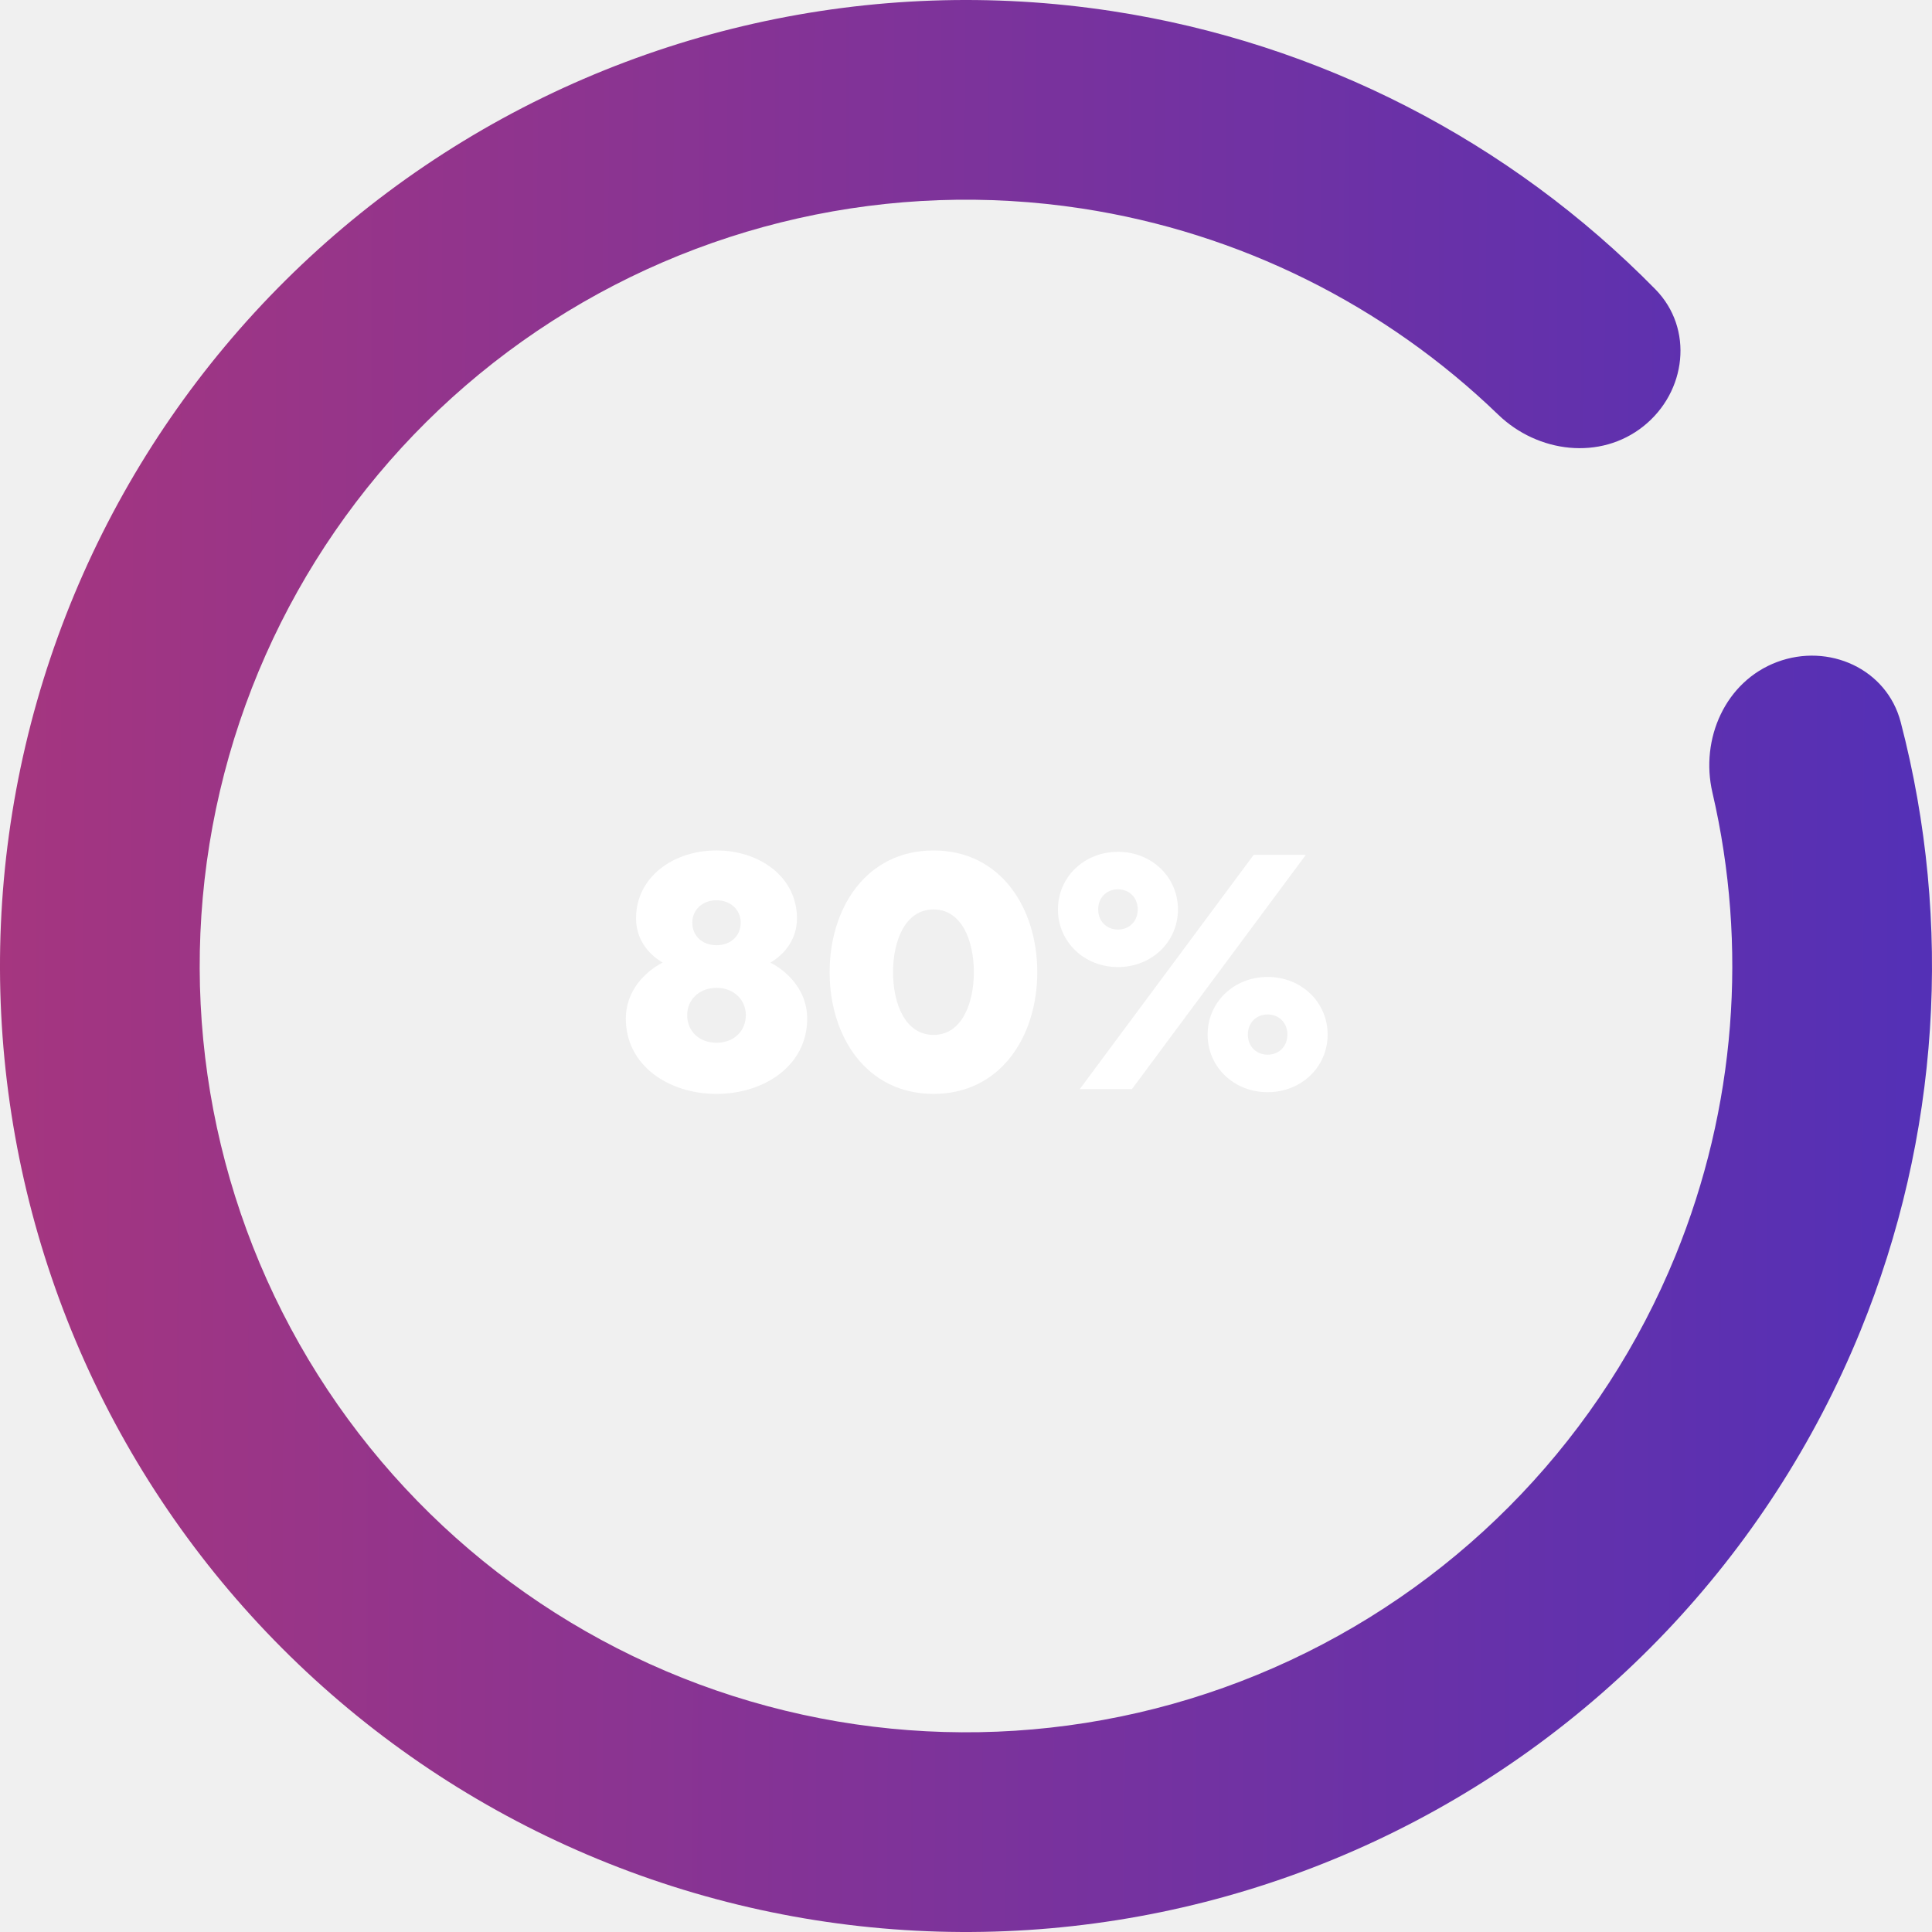
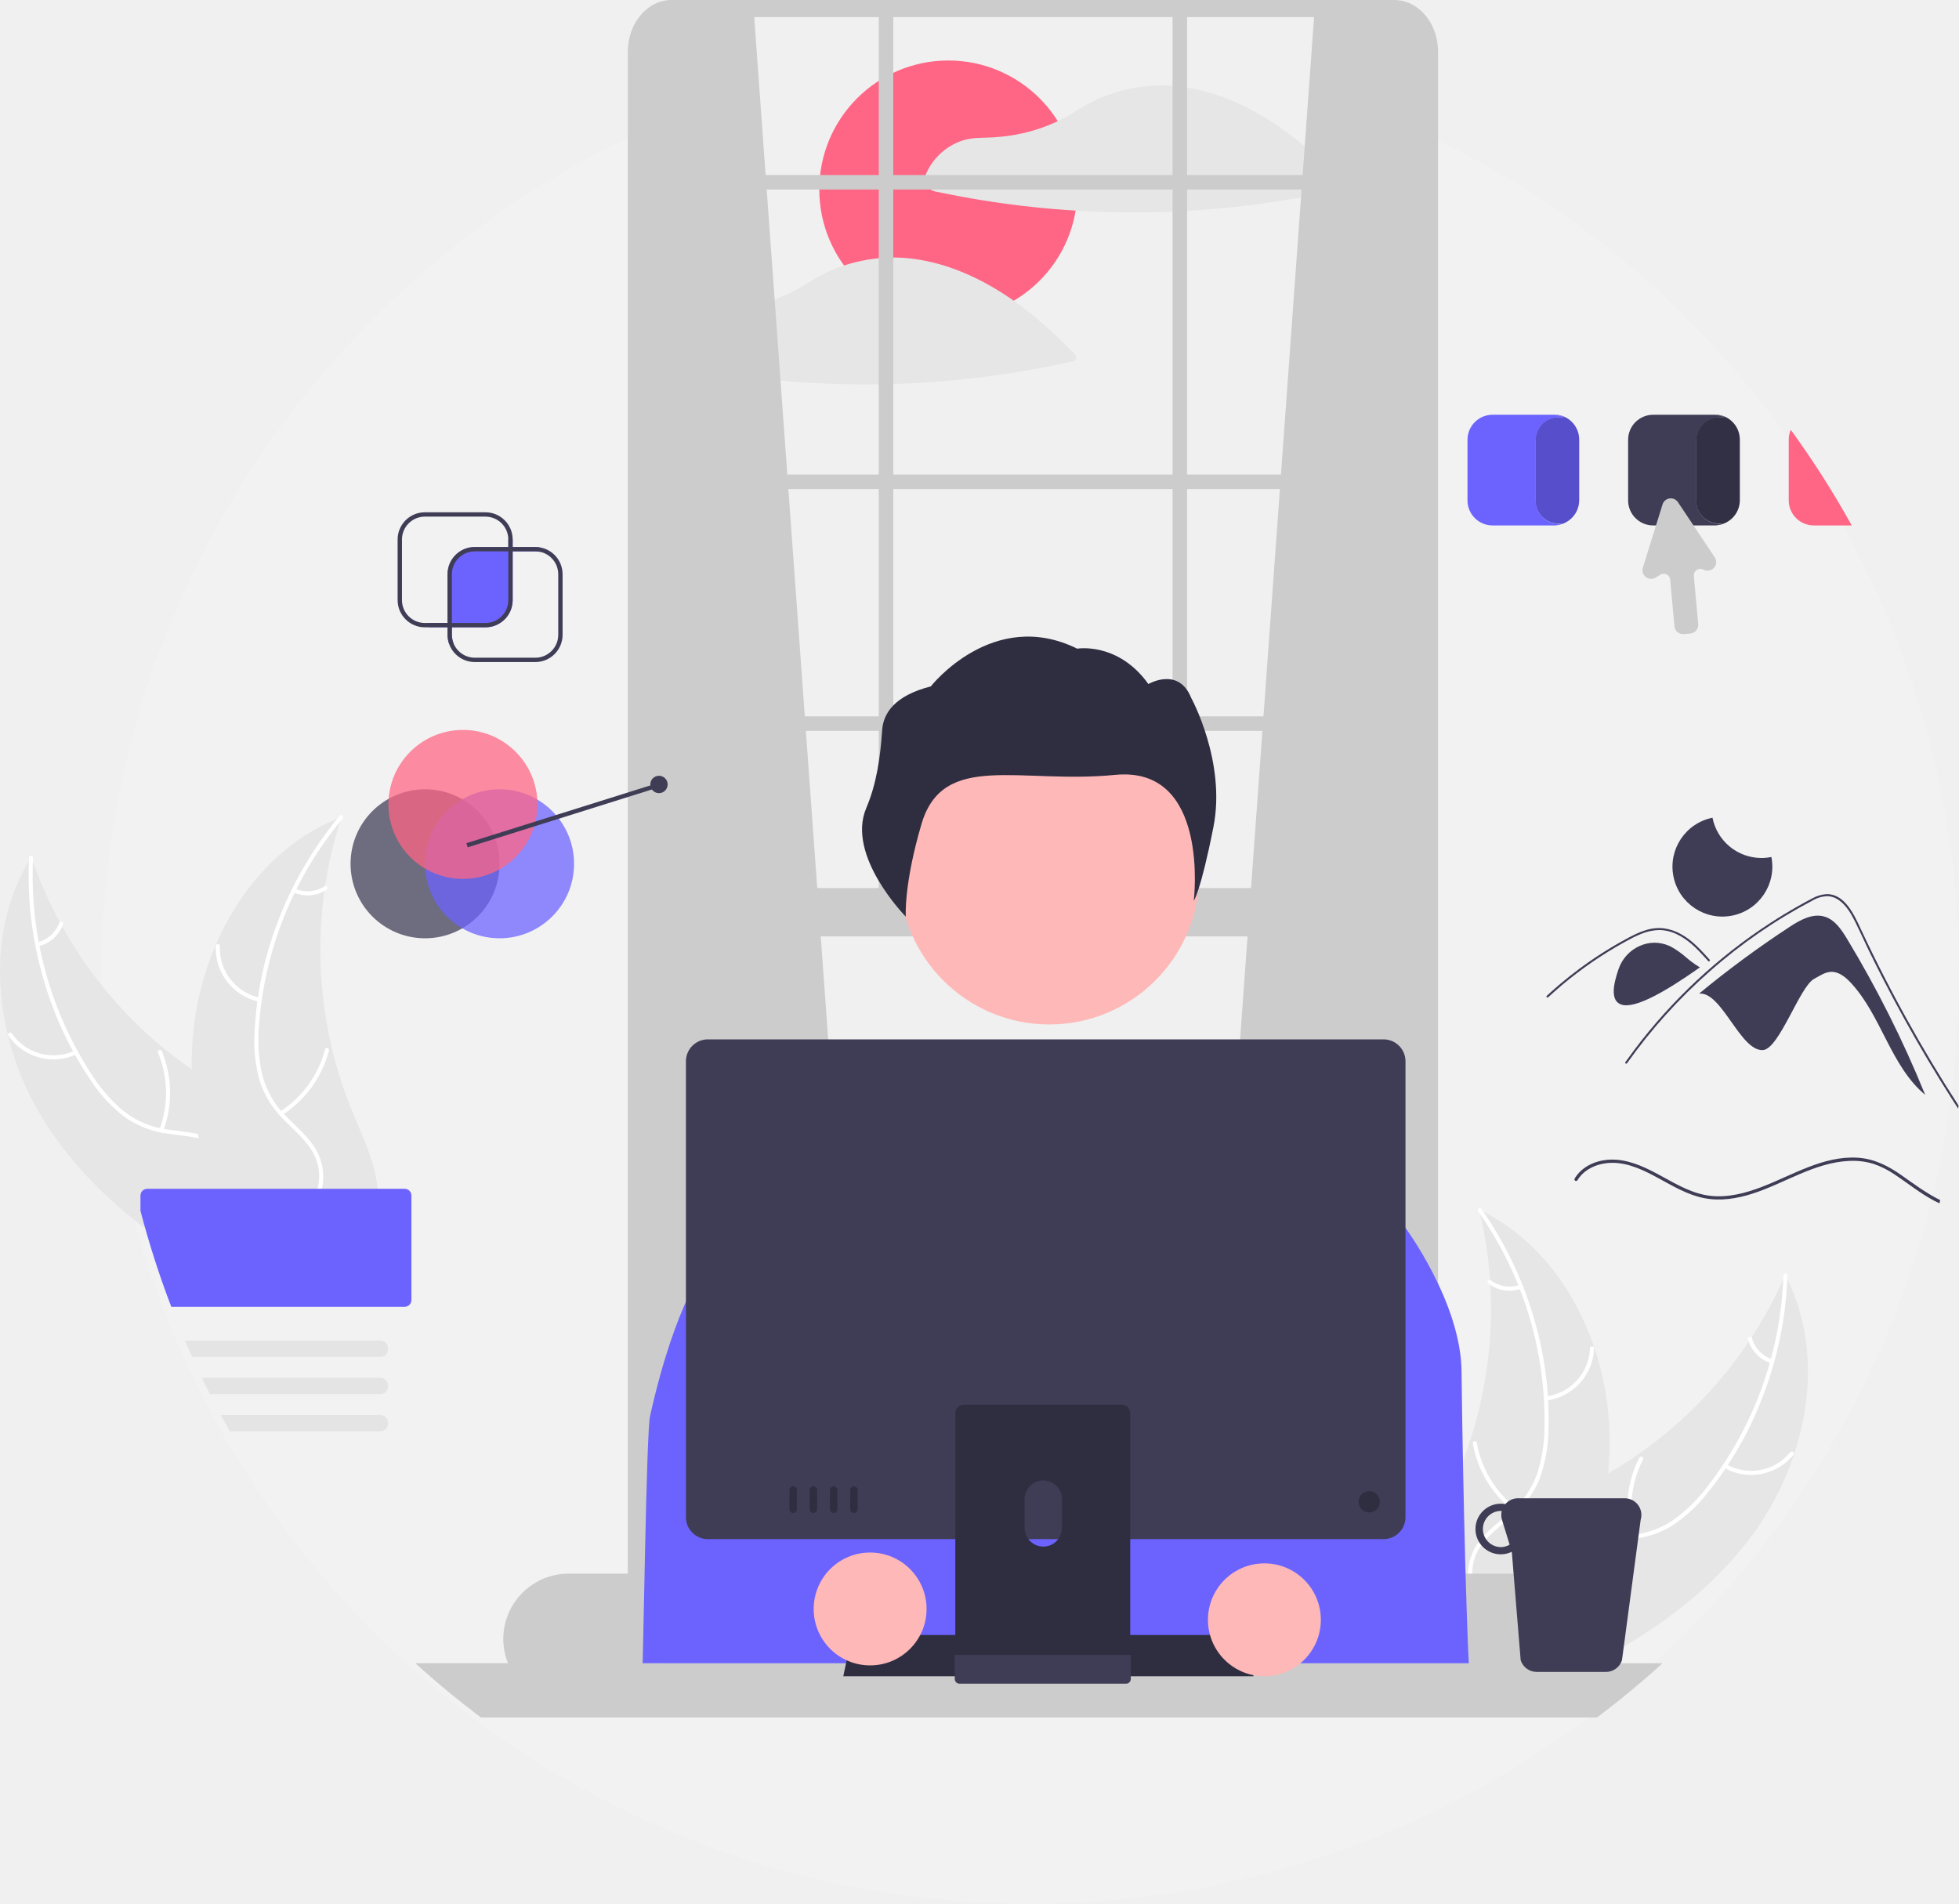
- <svg xmlns="http://www.w3.org/2000/svg" width="204" height="204" viewBox="0 0 204 204" fill="none">
-   <path d="M187.639 69.902C193.092 67.859 199.226 70.614 200.696 76.248C206.238 97.486 204.802 120.051 196.436 140.546C186.737 164.31 168.435 183.543 145.182 194.409C121.928 205.275 95.433 206.975 70.982 199.169C46.531 191.364 25.921 174.628 13.264 152.299C0.607 129.97 -3.166 103.69 2.696 78.702C8.559 53.713 23.627 31.854 44.894 17.484C66.161 3.114 92.064 -2.709 117.435 1.175C139.317 4.524 159.415 14.883 174.791 30.547C178.869 34.702 178.083 41.38 173.529 45.009C168.975 48.637 162.385 47.827 158.195 43.783C146.212 32.215 130.877 24.564 114.244 22.018C94.118 18.937 73.57 23.557 56.699 34.956C39.829 46.355 27.876 63.696 23.225 83.518C18.574 103.34 21.568 124.188 31.608 141.901C41.649 159.614 57.998 172.89 77.394 179.082C96.791 185.274 117.809 183.925 136.255 175.305C154.701 166.686 169.219 151.429 176.914 132.578C183.273 116.999 184.584 99.912 180.815 83.688C179.497 78.016 182.187 71.946 187.639 69.902Z" fill="url(#paint0_linear_16_344)" />
-   <path d="M75.656 89.8C71.048 89.8 67.16 92.644 67.16 96.964C67.16 99.016 68.276 100.636 69.968 101.644C68.06 102.616 66.08 104.668 66.08 107.548C66.08 112.552 70.652 115.504 75.656 115.504C80.66 115.504 85.232 112.552 85.232 107.548C85.232 104.668 83.252 102.616 81.344 101.644C83.036 100.636 84.152 99.016 84.152 96.964C84.152 92.644 80.264 89.8 75.656 89.8ZM78.752 107.188C78.752 108.88 77.492 110.104 75.656 110.104C73.82 110.104 72.56 108.88 72.56 107.188C72.56 105.568 73.82 104.308 75.656 104.308C77.492 104.308 78.752 105.568 78.752 107.188ZM75.656 95.056C77.096 95.056 78.212 96.028 78.212 97.432C78.212 98.836 77.132 99.808 75.656 99.808C74.18 99.808 73.1 98.836 73.1 97.432C73.1 96.028 74.216 95.056 75.656 95.056ZM109.525 102.652C109.525 95.848 105.637 89.8 98.581 89.8C91.489 89.8 87.601 95.848 87.601 102.652C87.601 109.456 91.489 115.504 98.581 115.504C105.637 115.504 109.525 109.456 109.525 102.652ZM102.829 102.652C102.829 106 101.533 109.276 98.581 109.276C95.593 109.276 94.297 106 94.297 102.652C94.297 99.304 95.593 96.028 98.581 96.028C101.533 96.028 102.829 99.304 102.829 102.652ZM124.381 96.028C124.381 92.608 121.609 89.944 118.045 89.944C114.481 89.944 111.709 92.608 111.709 96.028C111.709 99.448 114.481 102.112 118.045 102.112C121.609 102.112 124.381 99.448 124.381 96.028ZM120.133 96.028C120.133 97.288 119.233 98.152 118.045 98.152C116.857 98.152 115.957 97.288 115.957 96.028C115.957 94.768 116.857 93.904 118.045 93.904C119.233 93.904 120.133 94.768 120.133 96.028ZM137.881 90.268H132.373L114.013 115H119.521L137.881 90.268ZM127.513 109.24C127.513 112.66 130.285 115.324 133.849 115.324C137.413 115.324 140.185 112.66 140.185 109.24C140.185 105.82 137.413 103.156 133.849 103.156C130.285 103.156 127.513 105.82 127.513 109.24ZM131.761 109.24C131.761 107.98 132.661 107.116 133.849 107.116C135.037 107.116 135.937 107.98 135.937 109.24C135.937 110.5 135.037 111.364 133.849 111.364C132.661 111.364 131.761 110.5 131.761 109.24Z" fill="white" />
-   <defs>
-     <linearGradient id="paint0_linear_16_344" x1="-12.435" y1="91.215" x2="228.124" y2="92.098" gradientUnits="userSpaceOnUse">
-       <stop stop-color="#AA367C" />
-       <stop offset="1" stop-color="#4A2FBD" />
-     </linearGradient>
-   </defs>
+ <svg xmlns="http://www.w3.org/2000/svg" data-name="Layer 1" width="804.473" height="781.847" viewBox="0 0 804.473 781.847">
+   <path d="M954.619,274.869a380.704,380.704,0,0,0-25.021-39.265q-9.6-13.224-20.288-25.565h-.018a383.418,383.418,0,0,0-41.94-41.512q-4.613-3.918-9.351-7.675a380.926,380.926,0,0,0-93.882-54.857l.299,49.327L767.65,717.625H487.686L471.941,156.384l1.173-48.539C335.856,165.572,239.481,301.3,239.481,459.546a381.687,381.687,0,0,0,12.399,96.795,375.139,375.139,0,0,0,12.649,39.408q2.674,7.02,5.642,13.914c.954,2.237,1.925,4.457,2.933,6.668,1.292,2.888,2.638,5.767,4.02,8.611q1.604,3.356,3.298,6.668,2.179,4.346,4.502,8.62c1.194,2.237,2.425,4.457,3.672,6.667a382.934,382.934,0,0,0,76.151,95.244q12.956,11.753,26.964,22.285a381.449,381.449,0,0,0,458.295,0q7.621-5.723,14.931-11.829,4.854-4.038,9.547-8.227c.829-.74,1.658-1.48,2.478-2.228a382.978,382.978,0,0,0,71.364-87.008,374.258,374.258,0,0,0,19.325-36.689q2.286-4.974,4.43-10.037a376.132,376.132,0,0,0,16.562-47.591q1.03-3.757,1.988-7.541v-.009c.107-.437.223-.883.33-1.319.66-2.656,1.293-5.33,1.899-8.005v-.009q2.942-12.93,4.965-26.171c.169-1.132.339-2.264.499-3.396.062-.41.125-.82.169-1.23v-.009q1.444-10.229,2.344-20.609,1.391-16.299,1.399-32.972A379.627,379.627,0,0,0,954.619,274.869Z" transform="translate(-197.7636 -59.07674)" fill="#f2f2f2" />
+   <path d="M917.165,689.762c22.573-30.501,31.255-73.463,13.695-107.101a174.83,174.83,0,0,1-82.773,86.927c-14.289,7.006-30.912,13.31-37.526,27.784-4.116,9.006-3.332,19.641-.024,28.974,3.309,9.333,8.936,17.638,14.503,25.827l.293,2.454C860.387,740.094,894.592,720.263,917.165,689.762Z" transform="translate(-197.7636 -59.07674)" fill="#e6e6e6" />
+   <path d="M930.112,582.931a149.432,149.432,0,0,1-31.086,86.525,64.35,64.35,0,0,1-14.424,14.088,36.908,36.908,0,0,1-18.452,6.069c-6.131.439-12.453.179-18.371,2.101a22.599,22.599,0,0,0-13.521,12.6c-3.276,7.232-3.759,15.209-3.959,23.027-.223,8.68-.317,17.699-4.411,25.59-.496.956,1.016,1.67,1.512.715,7.123-13.728,2.498-29.782,6.743-44.214,1.981-6.734,6.003-12.912,12.726-15.61,5.879-2.36,12.399-2.097,18.61-2.488a39.384,39.384,0,0,0,18.263-5.261,59.491,59.491,0,0,0,14.912-13.482,144.976,144.976,0,0,0,22.711-39.209,152.082,152.082,0,0,0,10.413-50.596c.034-1.073-1.632-.921-1.666.145Z" transform="translate(-197.7636 -59.07674)" fill="#fff" />
+   <path d="M905.678,661.815a22.42,22.42,0,0,0,28.554-5.242c.678-.836-.589-1.928-1.268-1.092a20.76,20.76,0,0,1-26.571,4.822c-.93-.542-1.64.973-.715,1.512Z" transform="translate(-197.7636 -59.07674)" fill="#fff" />
+   <path d="M869.288,689.799a43.212,43.212,0,0,1,3.185-31.33c.493-.958-1.02-1.672-1.512-.715a44.947,44.947,0,0,0-3.248,32.609c.292,1.038,1.865.469,1.575-.563Z" transform="translate(-197.7636 -59.07674)" fill="#fff" />
+   <path d="M925.48,617.311a12.691,12.691,0,0,1-8.289-8.735c-.279-1.041-1.852-.471-1.575.563a14.221,14.221,0,0,0,9.149,9.683.864.864,0,0,0,1.113-.398.84.84,0,0,0-.398-1.113Z" transform="translate(-197.7636 -59.07674)" fill="#fff" />
+   <path d="M805.205,555.891c.156.655.311,1.31.458,1.976a167.127,167.127,0,0,1,3.973,26.818c.057.698.105,1.405.142,2.103a176.19,176.19,0,0,1-8.405,64.321,171.102,171.102,0,0,1-9.933,24.025c-5.408,10.696-12.123,21.862-13.637,33.381a29.352,29.352,0,0,0-.29,3.621l44.805,42.658c.15.046.292.102.443.149l1.711,1.785c.23-.385.46-.79.69-1.175.134-.223.259-.455.393-.678.086-.152.172-.304.259-.436.029-.05.057-.101.077-.141.087-.132.153-.264.23-.385q1.939-3.387,3.836-6.813c.01-.01.01-.01.009-.03,9.595-17.428,17.82-35.81,22.993-54.855.155-.573.321-1.156.456-1.748a163.269,163.269,0,0,0,4.717-26.223,144.339,144.339,0,0,0,.62-14.591,120.027,120.027,0,0,0-6.239-37.006c-7.992-23.785-23.502-44.749-45.61-55.917C806.336,556.443,805.78,556.167,805.205,555.891Z" transform="translate(-197.7636 -59.07674)" fill="#e6e6e6" />
+   <path d="M804.764,556.556a149.432,149.432,0,0,1,27.274,87.801,64.351,64.351,0,0,1-3.034,19.933,36.908,36.908,0,0,1-11.079,15.955c-4.631,4.042-9.836,7.64-13.403,12.738a22.599,22.599,0,0,0-3.209,18.201c1.738,7.746,6.156,14.406,10.702,20.769,5.048,7.065,10.403,14.323,11.885,23.088.18,1.062,1.817.721,1.638-.339-2.578-15.25-15.936-25.283-21.236-39.362-2.473-6.569-2.981-13.924.762-20.126,3.273-5.424,8.637-9.139,13.361-13.191a39.384,39.384,0,0,0,11.415-15.197,59.491,59.491,0,0,0,3.79-19.742,144.976,144.976,0,0,0-5.473-44.98,152.082,152.082,0,0,0-22.148-46.667c-.619-.877-1.858.248-1.243,1.119Z" transform="translate(-197.7636 -59.07674)" fill="#fff" />
+   <path d="M832.749,634.251a22.42,22.42,0,0,0,19.643-21.377c.038-1.075-1.631-1.185-1.669-.108a20.76,20.76,0,0,1-18.313,19.847c-1.069.127-.723,1.764.339,1.638Z" transform="translate(-197.7636 -59.07674)" fill="#fff" />
+   <path d="M820.542,678.504a43.212,43.212,0,0,1-16.32-26.933c-.183-1.061-1.821-.721-1.638.339a44.947,44.947,0,0,0,17.039,27.992c.858.653,1.772-.749.918-1.398Z" transform="translate(-197.7636 -59.07674)" fill="#fff" />
+   <path d="M821.765,586.795a12.691,12.691,0,0,1-11.877-1.984c-.85-.663-1.762.739-.918,1.398a14.221,14.221,0,0,0,13.135,2.224.864.864,0,0,0,.649-.988.84.84,0,0,0-.988-.649Z" transform="translate(-197.7636 -59.07674)" fill="#fff" />
+   <path d="M215.568,518.935c-20.02-32.234-25.181-75.76-4.946-107.86a174.83,174.83,0,0,0,75.435,93.366c13.673,8.144,29.728,15.778,35.144,30.742,3.37,9.311,1.725,19.847-2.331,28.88-4.056,9.033-10.34,16.853-16.554,24.562l-.492,2.423C268.068,573.715,235.588,551.169,215.568,518.935Z" transform="translate(-197.7636 -59.07674)" fill="#e6e6e6" />
+   <path d="M211.346,411.405a149.432,149.432,0,0,0,23.951,88.765,64.351,64.351,0,0,0,13.231,15.214,36.908,36.908,0,0,0,17.898,7.548c6.075.936,12.397,1.19,18.139,3.587a22.599,22.599,0,0,1,12.452,13.657c2.678,7.474,2.51,15.464,2.075,23.272-.483,8.669-1.123,17.667,2.317,25.864.417.993-1.149,1.582-1.565.59-5.984-14.262-.069-29.886-3.128-44.615-1.427-6.873-4.934-13.357-11.415-16.593-5.668-2.83-12.187-3.097-18.346-3.992a39.384,39.384,0,0,1-17.775-6.728,59.491,59.491,0,0,1-13.767-14.649,144.976,144.976,0,0,1-19.449-40.925,152.082,152.082,0,0,1-6.267-51.275c.053-1.072,1.702-.785,1.649.28Z" transform="translate(-197.7636 -59.07674)" fill="#fff" />
+   <path d="M229.288,492.014a22.42,22.42,0,0,1-28.033-7.545c-.608-.888.744-1.874,1.352-.985a20.76,20.76,0,0,0,26.091,6.965c.971-.464,1.555,1.103.59,1.565Z" transform="translate(-197.7636 -59.07674)" fill="#fff" />
+   <path d="M263.284,522.863a43.212,43.212,0,0,0-.628-31.485c-.413-.995,1.152-1.583,1.565-.59a44.947,44.947,0,0,1,.587,32.765c-.376,1.011-1.897.316-1.524-.689Z" transform="translate(-197.7636 -59.07674)" fill="#fff" />
+   <path d="M213.169,446.048a12.691,12.691,0,0,0,8.972-8.032c.363-1.015,1.884-.319,1.524.689a14.221,14.221,0,0,1-9.905,8.908.864.864,0,0,1-1.077-.487.84.84,0,0,1,.487-1.077Z" transform="translate(-197.7636 -59.07674)" fill="#fff" />
+   <path d="M338.037,394.606c-.208.64-.417,1.28-.617,1.932a167.128,167.128,0,0,0-6.139,26.406c-.114.691-.218,1.392-.312,2.085a176.19,176.19,0,0,0,3.15,64.791,171.101,171.101,0,0,0,7.948,24.753c4.521,11.1,10.306,22.775,10.879,34.378a29.352,29.352,0,0,1-.005,3.633l-48.124,38.876c-.154.033-.299.078-.453.112l-1.85,1.64c-.198-.403-.394-.825-.592-1.227-.116-.233-.221-.475-.336-.708-.074-.158-.147-.317-.223-.455-.025-.053-.049-.106-.065-.147-.076-.139-.131-.275-.198-.403q-1.657-3.533-3.27-7.102c-.009-.011-.009-.011-.007-.031-8.147-18.15-14.851-37.139-18.459-56.543-.108-.584-.226-1.178-.313-1.78a163.271,163.271,0,0,1-2.571-26.52,144.342,144.342,0,0,1,.568-14.593,120.027,120.027,0,0,1,9.226-36.376c9.898-23.057,27.061-42.691,50.004-52.025C336.864,395.064,337.441,394.833,338.037,394.606Z" transform="translate(-197.7636 -59.07674)" fill="#e6e6e6" />
+   <path d="M338.422,395.304a149.432,149.432,0,0,0-34.319,85.294,64.351,64.351,0,0,0,1.405,20.113,36.908,36.908,0,0,0,9.746,16.803c4.287,4.405,9.182,8.414,12.324,13.785a22.599,22.599,0,0,1,1.72,18.402c-2.362,7.58-7.306,13.858-12.355,19.831-5.606,6.631-11.533,13.43-13.722,22.045-.265,1.044-1.87.571-1.605-.471,3.809-14.99,17.938-23.904,24.364-37.506,2.998-6.347,4.103-13.635.876-20.121-2.822-5.672-7.866-9.811-12.245-14.233a39.384,39.384,0,0,1-10.142-16.074,59.491,59.491,0,0,1-2.173-19.985,144.976,144.976,0,0,1,9.111-44.386,152.082,152.082,0,0,1,25.867-44.713c.688-.824,1.831.398,1.148,1.217Z" transform="translate(-197.7636 -59.07674)" fill="#fff" />
+   <path d="M304.215,470.468a22.42,22.42,0,0,1-17.841-22.902.837.837,0,0,1,1.673.028,20.76,20.76,0,0,0,16.639,21.27c1.055.214.578,1.817-.471,1.605Z" transform="translate(-197.7636 -59.07674)" fill="#fff" />
+   <path d="M312.786,515.567a43.212,43.212,0,0,0,18.455-25.518c.269-1.043,1.873-.571,1.605.471a44.947,44.947,0,0,1-19.258,26.514c-.908.581-1.705-.89-.802-1.468Z" transform="translate(-197.7636 -59.07674)" fill="#fff" />
+   <path d="M319.021,424.062a12.691,12.691,0,0,0,11.999-1.012c.901-.592,1.696.88.802,1.468a14.221,14.221,0,0,1-13.272,1.149.864.864,0,0,1-.567-1.038.84.84,0,0,1,1.038-.567Z" transform="translate(-197.7636 -59.07674)" fill="#fff" />
+   <circle cx="389.439" cy="77.833" r="52.985" fill="#ff6584" />
+   <path d="M749.432,134.145a194.727,194.727,0,0,0-15.1-14.333c-10.322-8.753-21.75-16.196-34.488-20.885A79.528,79.528,0,0,0,685.048,95.031c-.606-.098-1.203-.196-1.81-.276a.669.669,0,0,0-.134,0,1.609,1.609,0,0,0-.285-.053c-1.239-.16-2.478-.285-3.726-.374a64.567,64.567,0,0,0-20.003,1.801,66.52,66.52,0,0,0-11.053,3.851,98.948,98.948,0,0,0-10.367,5.874,62.285,62.285,0,0,1-5.527,2.986,68.931,68.931,0,0,1-17.382,5.562,78.041,78.041,0,0,1-12.301,1.212c-3.583.071-6.962.196-10.358,1.489a24.822,24.822,0,0,0-15.127,16.384,1.597,1.597,0,0,0,.713,1.756c.918.66,1.809,1.408,2.781,1.997a8.727,8.727,0,0,0,2.71.74q2.3.481,4.608.936,8.49,1.685,17.052,2.986,17.221,2.607,34.639,3.672a1.729,1.729,0,0,0,.214.018,389.854,389.854,0,0,0,39.399.383c1.988-.08,3.967-.178,5.954-.294q12.421-.695,24.78-2.193,11.432-1.391,22.775-3.45,8.103-1.471,16.143-3.28A1.579,1.579,0,0,0,749.432,134.145Z" transform="translate(-197.7636 -59.07674)" fill="#e6e6e6" />
+   <path d="M639.302,204.796a173.068,173.068,0,0,0-25.235-22.213c-3.022-2.121-6.133-4.118-9.333-5.946a98.906,98.906,0,0,0-12.194-5.963c-.936-.383-1.881-.749-2.826-1.096a78.986,78.986,0,0,0-16.606-4.172c-.045-.009-.089,0-.134-.009-.089-.018-.187-.036-.276-.053a61.346,61.346,0,0,0-8.29-.508c-1.988,0-3.984.107-5.963.303a65.946,65.946,0,0,0-9.484,1.64c-1.542.383-3.075.829-4.582,1.337a65.441,65.441,0,0,0-6.463,2.514c-.036.018-.062.027-.098.045a96.29,96.29,0,0,0-10.269,5.83c-.071.045-.152.089-.223.134a64.774,64.774,0,0,1-11.838,5.544,72.094,72.094,0,0,1-10.857,2.87,76.88,76.88,0,0,1-12.301,1.203c-3.583.071-6.962.196-10.349,1.498a24.835,24.835,0,0,0-15.136,16.384,1.607,1.607,0,0,0,.713,1.756c.918.66,1.818,1.399,2.781,1.988a8.553,8.553,0,0,0,2.71.74c1.533.321,3.066.642,4.608.945q8.49,1.685,17.061,2.977,11.753,1.778,23.604,2.844,5.616.521,11.24.856,14.427.869,28.881.677,2.982-.04,5.963-.134,17.703-.521,35.299-2.656a388.256,388.256,0,0,0,38.909-6.73A1.572,1.572,0,0,0,639.302,204.796Z" transform="translate(-197.7636 -59.07674)" fill="#e6e6e6" />
+   <path d="M507.232,62.595l46.679,645.056L460.553,715.937V70.801C471.677,62.112,487.646,60.752,507.232,62.595Z" transform="translate(-197.7636 -59.07674)" fill="#ccc" />
+   <path d="M737.647,62.595,690.968,707.651l93.358,8.286V70.801C773.201,62.112,757.232,60.752,737.647,62.595Z" transform="translate(-197.7636 -59.07674)" fill="#ccc" />
+   <path d="M786.522,71.083c-2.897-7.103-9.056-12.006-16.179-12.006H473.54c-9.903,0-17.952,9.502-17.952,21.193V721.402a22.909,22.909,0,0,0,6.186,15.994,17.009,17.009,0,0,0,7.773,4.662,14.837,14.837,0,0,0,3.993.537H770.344a14.837,14.837,0,0,0,3.993-.537c7.987-2.147,13.959-10.586,13.959-20.656V80.269A24.342,24.342,0,0,0,786.522,71.083Zm-4.181,650.319c0,7.808-5.384,14.163-11.998,14.163H473.54c-5.482,0-10.126-4.367-11.543-10.312a16.451,16.451,0,0,1-.455-3.851V80.269c0-7.808,5.384-14.153,11.998-14.153H770.344a10.179,10.179,0,0,1,3.566.642c4.876,1.789,8.432,7.166,8.432,13.511Z" transform="translate(-197.7636 -59.07674)" fill="#ccc" />
+   <rect x="260.803" y="194.882" width="326.752" height="5.959" fill="#ccc" />
+   <rect x="260.803" y="71.872" width="326.752" height="5.959" fill="#ccc" />
+   <rect x="260.803" y="294.199" width="326.752" height="5.959" fill="#ccc" />
+   <rect x="360.878" y="2.674" width="5.959" height="375.944" fill="#ccc" />
+   <rect x="481.521" y="2.674" width="5.959" height="375.944" fill="#ccc" />
+   <path d="M822.561,705.353H431.253a26.844,26.844,0,0,0-26.813,26.813,26.543,26.543,0,0,0,1.934,9.975,26.815,26.815,0,0,0,24.878,16.847H822.561a26.815,26.815,0,0,0,23.14-13.282,25.895,25.895,0,0,0,1.747-3.566,26.543,26.543,0,0,0,1.934-9.975A26.852,26.852,0,0,0,822.561,705.353Z" transform="translate(-197.7636 -59.07674)" fill="#ccc" />
+   <rect x="262.789" y="364.714" width="324.766" height="19.863" fill="#ccc" />
+   <path d="M422.193,358.755h5.959a10.925,10.925,0,0,1,10.925,10.925v0a0,0,0,0,1,0,0h-27.809a0,0,0,0,1,0,0v0A10.925,10.925,0,0,1,422.193,358.755Z" fill="#ccc" />
+   <circle id="b6ad44ff-295b-418b-9346-03b76e49c34f" data-name="ab6171fa-7d69-4734-b81c-8dff60f9761b" cx="430.901" cy="359.185" r="61.548" fill="#ffb8b8" />
+   <path id="e8f77054-5a04-4fda-83df-6cd2e0c3cac3-542" data-name="bf427902-b9bf-4946-b5d7-5c1c7e04535e" d="M560.006,359.053c.465-7.068,5.139-14.301,19.99-18.08,0,0,25.486-32.59,60.118-15.499,0,0,16.79-2.889,29.239,14.531,0,0,12.343-7.28,17.551,5.624,0,0,14.477,26.32,9.147,53.167s-8.058,30.197-8.058,30.197,6.793-55.532-32.335-51.681-70.631-9.91-79.492,20.218c-7.358,25.017-6.431,38.009-6.431,38.009s-24.605-24.956-16.239-44.608C557.776,380.88,559.289,369.953,560.006,359.053Z" transform="translate(-197.7636 -59.07674)" fill="#2f2e41" />
+   <path d="M461.292,754.62H801.73c-2.275-25.969-3.762-125.235-3.762-131.769,0-28.816-23.579-60.263-23.579-60.263l-8.44-4.665-70.482-21.99-18.24-23.693a20.283,20.283,0,0,0-16.245-7.932l-57.619.432a20.344,20.344,0,0,0-13.664,5.415L554.019,543.255l-52.331,24.99-.089-.089-.547.407-7.766,5.593-4.995,3.61s-13.105,15.723-23.579,62.881C463.135,647.739,462.029,739.557,461.292,754.62Z" transform="translate(-197.7636 -59.07674)" fill="#6c63ff" />
+   <path d="M880.527,742.14c-.82.749-1.649,1.489-2.478,2.228q-4.707,4.185-9.547,8.227-7.314,6.097-14.931,11.829H395.277q-13.999-10.509-26.964-22.285Z" transform="translate(-197.7636 -59.07674)" fill="#ccc" />
+   <polygon points="514.774 688.412 346.303 688.412 349.868 671.476 511.208 671.476 514.774 688.412" fill="#2f2e41" />
+   <path d="M864.955,674.395H821.117a6.771,6.771,0,0,0-5.197,2.407,9.829,9.829,0,0,0-1.854-.178,10.398,10.398,0,1,0,0,20.796,10.281,10.281,0,0,0,4.528-1.052l.731,8.985,2.906,35.513a6.483,6.483,0,0,0,.553,1.275,6.834,6.834,0,0,0,5.999,3.566H857.289a6.859,6.859,0,0,0,6.008-3.566,7.029,7.029,0,0,0,.544-1.275l7.666-57.601A6.854,6.854,0,0,0,864.955,674.395Zm-50.889,20.056a7.43,7.43,0,0,1,0-14.859c.134,0,.258.036.392.045a6.806,6.806,0,0,0,.107,3.628l3.138,10.197A7.308,7.308,0,0,1,814.066,694.451Z" transform="translate(-197.7636 -59.07674)" fill="#3f3d56" />
+   <path d="M765.94,485.931H488.435a9.008,9.008,0,0,0-8.994,8.994V682.186a9.003,9.003,0,0,0,8.994,8.994H765.94a9.003,9.003,0,0,0,8.994-8.994V494.925A9.008,9.008,0,0,0,765.94,485.931Z" transform="translate(-197.7636 -59.07674)" fill="#3f3d56" />
+   <path d="M658.439,635.977H593.52a3.464,3.464,0,0,0-3.459,3.467V741.998H661.907V639.444A3.466,3.466,0,0,0,658.439,635.977Zm-32.241,58.27a7.702,7.702,0,0,1-7.666-7.666V674.752a7.666,7.666,0,0,1,15.332,0v11.829a7.702,7.702,0,0,1-7.666,7.666Z" transform="translate(-197.7636 -59.07674)" fill="#2f2e41" />
+   <path d="M589.839,738.717v9.894a1.938,1.938,0,0,0,1.934,1.934h68.422a1.944,1.944,0,0,0,1.934-1.934v-9.894Z" transform="translate(-197.7636 -59.07674)" fill="#3f3d56" />
+   <circle cx="562.275" cy="616.771" r="4.381" fill="#2f2e41" />
+   <path d="M523.466,669.493a1.533,1.533,0,0,0-1.533,1.533v7.889a1.533,1.533,0,0,0,3.066,0v-7.889A1.533,1.533,0,0,0,523.466,669.493Z" transform="translate(-197.7636 -59.07674)" fill="#2f2e41" />
+   <path d="M531.792,669.493a1.533,1.533,0,0,0-1.533,1.533v7.889a1.533,1.533,0,0,0,3.066,0v-7.889A1.533,1.533,0,0,0,531.792,669.493Z" transform="translate(-197.7636 -59.07674)" fill="#2f2e41" />
+   <path d="M540.117,669.493a1.533,1.533,0,0,0-1.533,1.533v7.889a1.533,1.533,0,0,0,3.066,0v-7.889A1.533,1.533,0,0,0,540.117,669.493Z" transform="translate(-197.7636 -59.07674)" fill="#2f2e41" />
+   <path d="M548.443,669.493a1.533,1.533,0,0,0-1.533,1.533v7.889a1.533,1.533,0,0,0,3.066,0v-7.889A1.533,1.533,0,0,0,548.443,669.493Z" transform="translate(-197.7636 -59.07674)" fill="#2f2e41" />
+   <circle cx="357.322" cy="660.779" r="23.176" fill="#ffb8b8" />
+   <circle cx="519.231" cy="665.236" r="23.176" fill="#ffb8b8" />
+   <path d="M956.212,444.572c-2.29-3.788-5.004-7.832-9.254-9.069-4.922-1.432-9.978,1.413-14.266,4.221a415.722,415.722,0,0,0-36.997,27.259l.013.147c9.202-.635,16.84,23.835,26.042,23.2,6.649-.459,15.091-26.084,20.967-29.229,2.23-1.194,4.403-2.788,6.93-2.899,3.139-.138,5.876,2.054,8.027,4.345,12.723,13.548,16.405,34.267,30.679,46.171A452.999,452.999,0,0,0,956.212,444.572Z" transform="translate(-197.7636 -59.07674)" fill="#3f3d56" />
+   <path d="M980.701,477.48q10.068,18.184,21.357,35.646v.009c-.045.41-.107.82-.169,1.23q-1.364-2.086-2.701-4.19-10.135-15.898-19.263-32.402-4.332-7.849-8.45-15.822-3.182-6.177-6.231-12.426c-.579-1.194-1.141-2.389-1.703-3.592-1.319-2.817-2.621-5.651-4.011-8.432-1.587-3.173-3.521-6.489-6.436-8.62a8.781,8.781,0,0,0-4.573-1.765,12.771,12.771,0,0,0-6.623,1.899,213.146,213.146,0,0,0-41.922,28.907,218.446,218.446,0,0,0-34.051,37.804c-.303.428-1.016.018-.713-.419,1.203-1.694,2.416-3.36,3.664-5.018a219.484,219.484,0,0,1,56.023-52.253q5.442-3.53,11.098-6.73c1.899-1.079,3.806-2.139,5.749-3.138a14.02,14.02,0,0,1,6.097-1.89c7.399-.116,11.231,8.263,13.861,13.897q1.23,2.661,2.505,5.313,4.8,10.028,9.975,19.896Q977.367,471.468,980.701,477.48Z" transform="translate(-197.7636 -59.07674)" fill="#3f3d56" />
+   <path d="M899.25,453.785c-.43-.479-.857-.958-1.289-1.437-3.411-3.772-7.071-7.501-11.755-9.663a17.054,17.054,0,0,0-7.145-1.656,20.39,20.39,0,0,0-7.419,1.618c-1.117.446-2.209.953-3.285,1.492-1.229.619-2.436,1.278-3.638,1.944q-3.384,1.872-6.679,3.909-6.558,4.053-12.705,8.724-3.187,2.423-6.242,5.004-2.841,2.398-5.568,4.925c-.389.359-.969-.222-.58-.58.479-.446.964-.89,1.448-1.328q2.053-1.856,4.172-3.641,3.864-3.26,7.928-6.269,6.32-4.681,13.074-8.727,3.375-2.02,6.844-3.871c.698-.372,1.404-.736,2.119-1.081a33.778,33.778,0,0,1,5.037-2.05,17.919,17.919,0,0,1,7.608-.747,19.806,19.806,0,0,1,7.019,2.428c4.599,2.571,8.166,6.545,11.637,10.424C900.18,453.596,899.603,454.179,899.25,453.785Z" transform="translate(-197.7636 -59.07674)" fill="#3f3d56" />
+   <path d="M865.596,471.935a5.297,5.297,0,0,1-3.285-.941c-2.545-1.928-2.478-6.559.204-14.159a15.983,15.983,0,0,1,8.652-9.299,14.811,14.811,0,0,1,11.928-.071q.494.214.973.46h0a35.128,35.128,0,0,1,6.1,4.328,40.298,40.298,0,0,0,5.08,3.752l.597.35-.566.399C880.839,466.92,871.049,471.935,865.596,471.935Z" transform="translate(-197.7636 -59.07674)" fill="#3f3d56" />
+   <path d="M921.121,411.438a20.506,20.506,0,0,1-20.114-16.531,20.502,20.502,0,1,0,24.183,16.126A20.592,20.592,0,0,1,921.121,411.438Z" transform="translate(-197.7636 -59.07674)" fill="#3f3d56" />
+   <circle cx="174.554" cy="354.748" r="30.595" fill="#3f3d56" opacity="0.74" />
+   <circle cx="205.148" cy="354.748" r="30.595" fill="#6c63ff" opacity="0.74" />
+   <circle cx="190.11" cy="330.364" r="30.595" fill="#ff6584" opacity="0.74" />
+   <rect x="387.662" y="392.976" width="82.372" height="1.783" transform="matrix(0.95403, -0.29972, 0.29972, 0.95403, -296.0981, 87.56435)" fill="#3f3d56" />
+   <circle cx="270.611" cy="322.162" r="3.566" fill="#3f3d56" />
+   <path d="M978.544,541.678c5.224,3.681,10.242,7.434,15.982,10.269-.107.437-.223.882-.33,1.319-.704-.33-1.391-.677-2.077-1.034-5.821-3.049-10.83-7.193-16.294-10.795a35.157,35.157,0,0,0-8.789-4.403,28.995,28.995,0,0,0-10.046-1.177c-14.146.695-26.269,9.137-39.417,13.389-6.436,2.086-13.282,3.2-19.994,1.89-6.712-1.31-12.675-4.876-18.603-8.103-5.847-3.191-12.221-6.4-19.049-6.4-5.562.009-11.41,2.237-14.387,7.158a.668.668,0,0,1-1.15-.677,14.03,14.03,0,0,1,2.434-3.04c3.886-3.681,9.6-5.134,14.85-4.707,6.792.553,12.987,3.762,18.862,6.988,6.231,3.423,12.613,7.104,19.815,7.853,7.113.749,14.155-1.114,20.751-3.619,12.774-4.858,25.378-12.952,39.586-12.052C967.392,534.965,973.133,537.871,978.544,541.678Z" transform="translate(-197.7636 -59.07674)" fill="#3f3d56" />
+   <path d="M419.433,283.881v1.81a9.388,9.388,0,0,0-1.818-.178h-9.324v20.02a11.184,11.184,0,0,1-11.178,11.178H383.332v3.084a9.341,9.341,0,0,0,.722,3.601h-1.908a10.979,10.979,0,0,1-.597-3.601v-3.084h-7.577v-1.783h7.577V294.907a11.184,11.184,0,0,1,11.178-11.178h13.781v-3.12h1.783v3.12h9.324A11.125,11.125,0,0,1,419.433,283.881Z" transform="translate(-197.7636 -59.07674)" fill="#6c63ff" />
+   <path d="M397.113,269.467H372.226a11.184,11.184,0,0,0-11.178,11.178v24.887a11.184,11.184,0,0,0,11.178,11.178h24.887a11.184,11.184,0,0,0,11.178-11.178v-24.923A11.183,11.183,0,0,0,397.113,269.467Zm9.395,36.065a9.408,9.408,0,0,1-9.395,9.395H372.226a9.408,9.408,0,0,1-9.395-9.395V280.645a9.408,9.408,0,0,1,9.395-9.395h24.887a9.406,9.406,0,0,1,9.395,9.36Z" transform="translate(-197.7636 -59.07674)" fill="#3f3d56" />
+   <path d="M381.55,314.928v1.783h1.783v-1.783Zm0,0v1.783h1.783v-1.783ZM419.433,283.881a11.125,11.125,0,0,0-1.818-.152H392.728a11.184,11.184,0,0,0-11.178,11.178v24.887a10.979,10.979,0,0,0,.597,3.601,11.182,11.182,0,0,0,10.581,7.577h24.887a11.184,11.184,0,0,0,11.178-11.178V294.907A11.178,11.178,0,0,0,419.433,283.881Zm7.577,35.914a9.408,9.408,0,0,1-9.395,9.395H392.728a9.409,9.409,0,0,1-9.395-9.395V294.907a9.408,9.408,0,0,1,9.395-9.395h24.887a9.399,9.399,0,0,1,9.395,9.395Zm-45.46-4.867v1.783h1.783v-1.783Z" transform="translate(-197.7636 -59.07674)" fill="#3f3d56" />
+   <path d="M363.945,547.302H258.227a2.783,2.783,0,0,0-2.781,2.772v6.266a375.14,375.14,0,0,0,12.649,39.408h95.85a2.769,2.769,0,0,0,2.772-2.772V550.074A2.775,2.775,0,0,0,363.945,547.302Z" transform="translate(-197.7636 -59.07674)" fill="#6c63ff" />
+   <path d="M353.872,609.663H273.737c.954,2.237,1.925,4.457,2.933,6.668h77.203C358.222,616.393,358.178,609.601,353.872,609.663Z" transform="translate(-197.7636 -59.07674)" fill="#e4e4e4" />
+   <path d="M353.872,624.941H280.69q1.604,3.356,3.298,6.668h69.884C358.222,631.671,358.178,624.888,353.872,624.941Z" transform="translate(-197.7636 -59.07674)" fill="#e4e4e4" />
+   <path d="M353.872,640.229H288.489c1.194,2.237,2.425,4.457,3.672,6.668h61.71C358.222,646.959,358.178,640.166,353.872,640.229Z" transform="translate(-197.7636 -59.07674)" fill="#e4e4e4" />
+   <path d="M901.94,229.333h-.508a10.206,10.206,0,0,1,4.554,1.077h-2.312a9.405,9.405,0,0,0-9.395,9.395v24.888a9.405,9.405,0,0,0,9.395,9.395h1.474a10.216,10.216,0,0,1-3.716.706h.508A10.298,10.298,0,0,0,912.226,264.507V239.619A10.298,10.298,0,0,0,901.94,229.333Z" transform="translate(-197.7636 -59.07674)" fill="#3f3d56" />
+   <path d="M901.94,229.333h-.508a10.206,10.206,0,0,1,4.554,1.077h-2.312a9.405,9.405,0,0,0-9.395,9.395v24.888a9.405,9.405,0,0,0,9.395,9.395h1.474a10.216,10.216,0,0,1-3.716.706h.508A10.298,10.298,0,0,0,912.226,264.507V239.619A10.298,10.298,0,0,0,901.94,229.333Z" transform="translate(-197.7636 -59.07674)" opacity="0.21" />
+   <path d="M835.977,229.333h-.508a10.206,10.206,0,0,1,4.554,1.077h-2.312a9.405,9.405,0,0,0-9.395,9.395v24.888a9.405,9.405,0,0,0,9.395,9.395h1.474a10.216,10.216,0,0,1-3.716.706h.508A10.298,10.298,0,0,0,846.264,264.507V239.619A10.298,10.298,0,0,0,835.977,229.333Z" transform="translate(-197.7636 -59.07674)" fill="#6c63ff" />
+   <path d="M835.977,229.333h-.508a10.206,10.206,0,0,1,4.554,1.077h-2.312a9.405,9.405,0,0,0-9.395,9.395v24.888a9.405,9.405,0,0,0,9.395,9.395h1.474a10.216,10.216,0,0,1-3.716.706h.508A10.298,10.298,0,0,0,846.264,264.507V239.619A10.298,10.298,0,0,0,835.977,229.333Z" transform="translate(-197.7636 -59.07674)" opacity="0.21" />
+   <path d="M837.812,274.165a9.405,9.405,0,0,1-9.395-9.395V239.882a9.405,9.405,0,0,1,9.395-9.395h2.312a10.206,10.206,0,0,0-4.554-1.077H810.681a10.298,10.298,0,0,0-10.286,10.286v24.888a10.298,10.298,0,0,0,10.286,10.286H835.569a10.216,10.216,0,0,0,3.716-.706Z" transform="translate(-197.7636 -59.07674)" fill="#6c63ff" />
+   <path d="M903.774,274.165a9.405,9.405,0,0,1-9.395-9.395V239.882a9.405,9.405,0,0,1,9.395-9.395h2.312a10.206,10.206,0,0,0-4.554-1.077H876.643a10.298,10.298,0,0,0-10.286,10.286v24.888a10.298,10.298,0,0,0,10.286,10.286h24.888a10.216,10.216,0,0,0,3.716-.706Z" transform="translate(-197.7636 -59.07674)" fill="#3f3d56" />
+   <path d="M933.163,235.604a380.7,380.7,0,0,1,25.021,39.265H942.603a10.302,10.302,0,0,1-10.287-10.287V239.695A10.275,10.275,0,0,1,933.163,235.604Z" transform="translate(-197.7636 -59.07674)" fill="#ff6584" />
+   <path d="M901.92,287.928l-8.718-13.059-6.373-9.547a3.546,3.546,0,0,0-6.338.918l-2.683,8.629-5.402,17.337a3.553,3.553,0,0,0,5.259,4.074l1.917-1.186a2.661,2.661,0,0,1,4.047,2.023l1.756,19.165a3.558,3.558,0,0,0,3.53,3.227c.107,0,.214-.009.33-.018l2.692-.241a3.545,3.545,0,0,0,3.209-3.86l-1.809-19.789a2.657,2.657,0,0,1,3.762-2.656l.392.178a3.547,3.547,0,0,0,4.43-5.197Z" transform="translate(-197.7636 -59.07674)" fill="#ccc" />
</svg>
